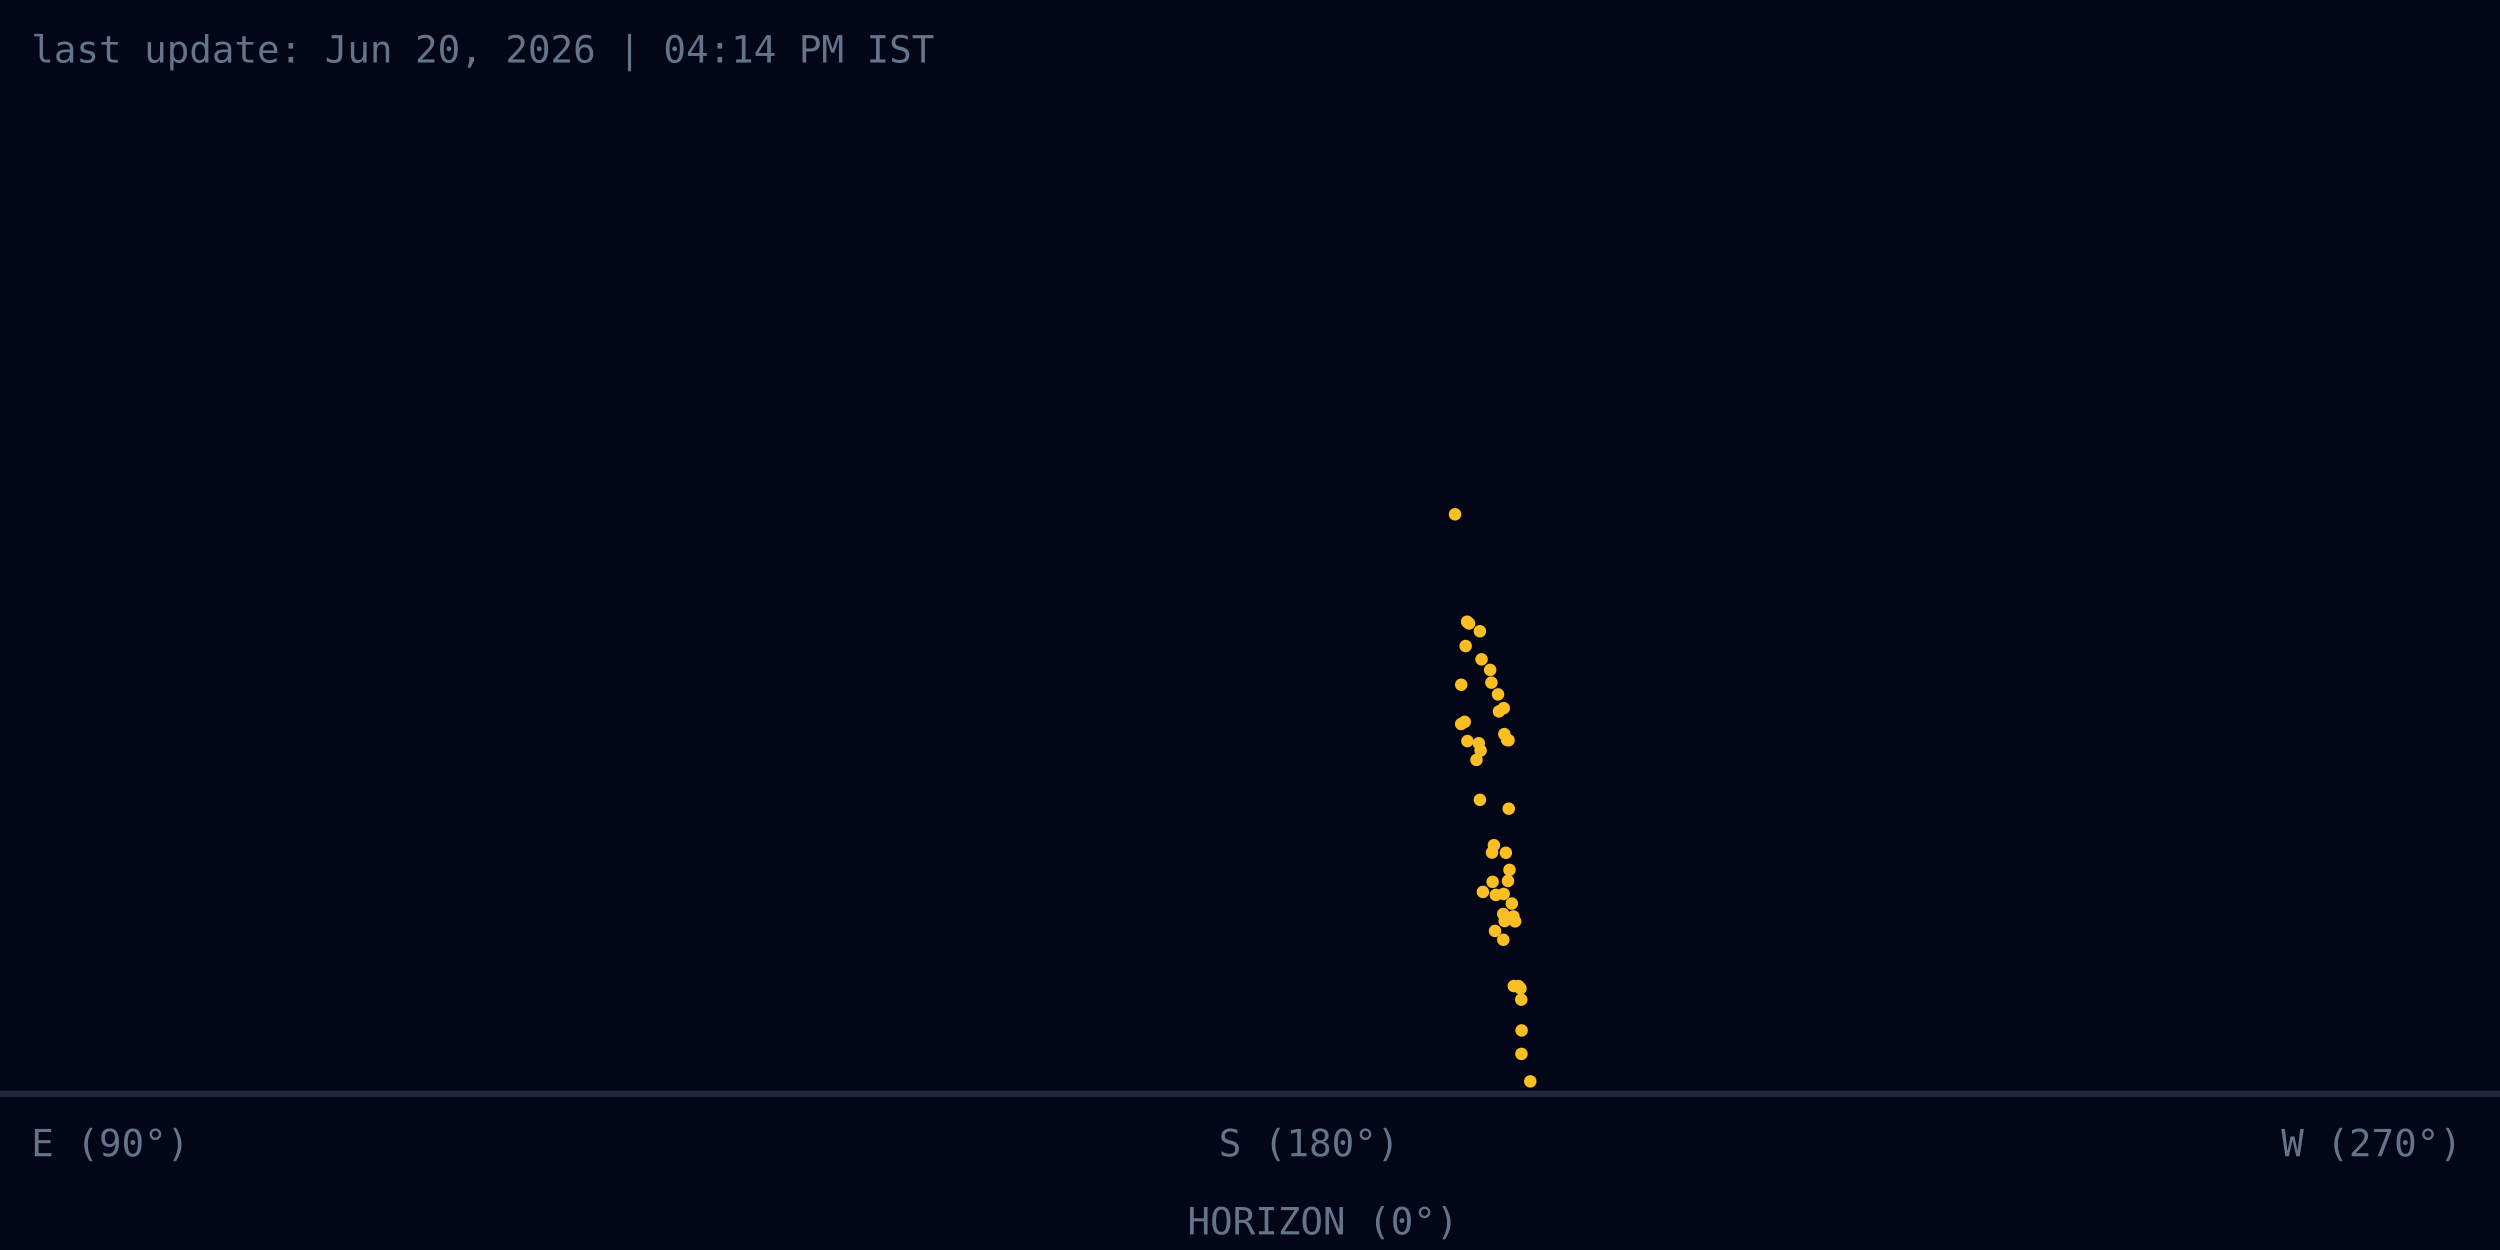
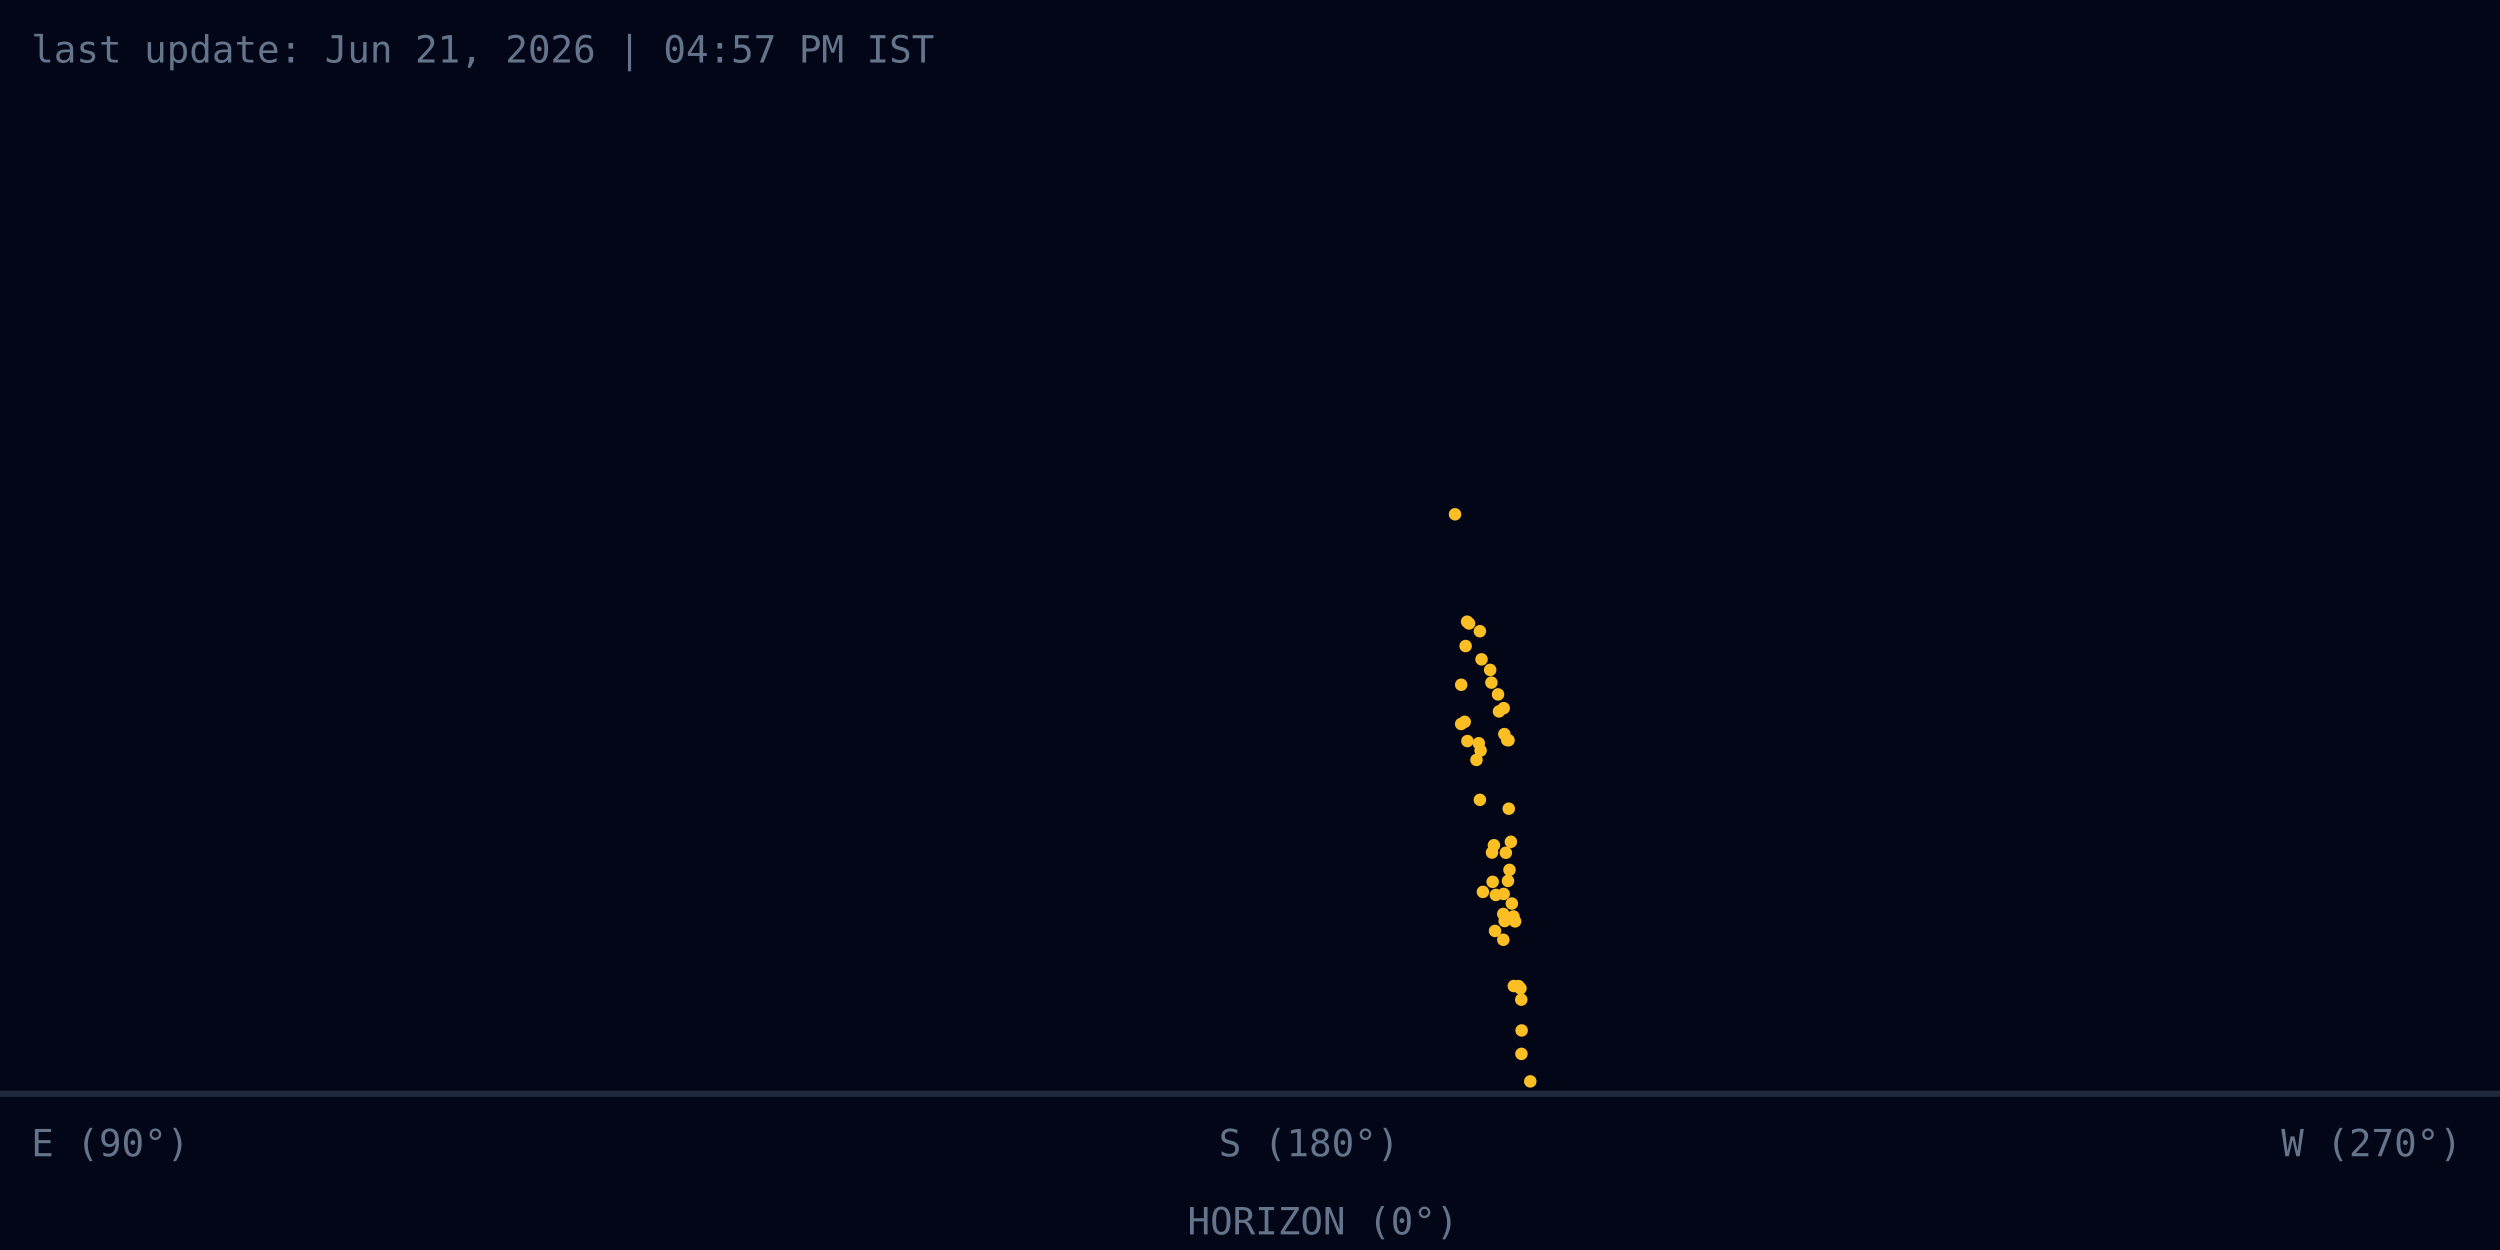
<svg xmlns="http://www.w3.org/2000/svg" width="800" height="400" viewBox="0 0 800 400">
  <rect width="800" height="400" fill="#020617" />
-   <text id="last-update" x="10" y="20" fill="#64748b" font-family="monospace">last update: Jun 20, 2026 | 04:14 PM IST</text>
+   <text id="last-update" x="10" y="20" fill="#64748b" font-family="monospace">last update: Jun 21, 2026 | 04:57 PM IST</text>
  <line x1="0" y1="350" x2="800" y2="350" stroke="#1e293b" stroke-width="2" />
  <text x="380" y="395" fill="#64748b" font-size="12" font-family="monospace">HORIZON (0°)</text>
  <text x="730" y="370" fill="#64748b" font-size="12" font-family="monospace">W (270°)</text>
  <text x="390" y="370" fill="#64748b" font-size="12" font-family="monospace">S (180°)</text>
  <text x="10" y="370" fill="#64748b" font-size="12" font-family="monospace">E (90°)</text>
  <g id="analemma-points">
    <circle cx=" 465.61" cy=" 164.57" r="2" fill="#fbbf24">
 </circle>
    <circle cx=" 467.57" cy=" 231.67" r="2" fill="#fbbf24">
 </circle>
    <circle cx=" 467.58" cy=" 219.12" r="2" fill="#fbbf24">
 </circle>
    <circle cx=" 468.71" cy=" 230.98" r="2" fill="#fbbf24">
 </circle>
    <circle cx=" 469.57" cy=" 237.14" r="2" fill="#fbbf24">
 </circle>
    <circle cx=" 469.00" cy=" 206.73" r="2" fill="#fbbf24">
 </circle>
    <circle cx=" 469.47" cy=" 198.94" r="2" fill="#fbbf24">
 </circle>
    <circle cx=" 470.10" cy=" 199.51" r="2" fill="#fbbf24">
 </circle>
    <circle cx=" 474.53" cy=" 285.41" r="2" fill="#fbbf24">
 </circle>
    <circle cx=" 472.47" cy=" 243.18" r="2" fill="#fbbf24">
 </circle>
    <circle cx=" 473.57" cy=" 255.95" r="2" fill="#fbbf24">
 </circle>
    <circle cx=" 473.22" cy=" 237.84" r="2" fill="#fbbf24">
 </circle>
    <circle cx=" 473.79" cy=" 240.17" r="2" fill="#fbbf24">
 </circle>
    <circle cx=" 473.56" cy=" 201.99" r="2" fill="#fbbf24">
 </circle>
    <circle cx=" 474.09" cy=" 210.99" r="2" fill="#fbbf24">
 </circle>
    <circle cx=" 478.41" cy=" 297.90" r="2" fill="#fbbf24">
 </circle>
    <circle cx=" 477.65" cy=" 282.19" r="2" fill="#fbbf24">
 </circle>
    <circle cx=" 477.44" cy=" 272.82" r="2" fill="#fbbf24">
 </circle>
    <circle cx=" 478.67" cy=" 286.38" r="2" fill="#fbbf24">
 </circle>
    <circle cx=" 478.05" cy=" 270.47" r="2" fill="#fbbf24">
 </circle>
    <circle cx=" 476.85" cy=" 214.37" r="2" fill="#fbbf24">
 </circle>
    <circle cx=" 477.25" cy=" 218.44" r="2" fill="#fbbf24">
 </circle>
    <circle cx=" 481.06" cy=" 300.72" r="2" fill="#fbbf24">
 </circle>
    <circle cx=" 481.04" cy=" 292.47" r="2" fill="#fbbf24">
 </circle>
    <circle cx=" 481.49" cy=" 294.73" r="2" fill="#fbbf24">
 </circle>
    <circle cx=" 481.17" cy=" 286.06" r="2" fill="#fbbf24">
 </circle>
    <circle cx=" 479.37" cy=" 222.21" r="2" fill="#fbbf24">
 </circle>
    <circle cx=" 479.67" cy=" 227.65" r="2" fill="#fbbf24">
 </circle>
    <circle cx=" 498.29" cy=" 411.31" r="2" fill="#fbbf24">
 </circle>
    <circle cx=" 498.34" cy=" 411.53" r="2" fill="#fbbf24">
 </circle>
    <circle cx=" 484.42" cy=" 315.53" r="2" fill="#fbbf24">
 </circle>
    <circle cx=" 486.86" cy=" 337.24" r="2" fill="#fbbf24">
 </circle>
    <circle cx=" 481.87" cy=" 272.88" r="2" fill="#fbbf24">
 </circle>
    <circle cx=" 482.55" cy=" 281.90" r="2" fill="#fbbf24">
 </circle>
    <circle cx=" 481.19" cy=" 226.61" r="2" fill="#fbbf24">
 </circle>
    <circle cx=" 481.39" cy=" 234.91" r="2" fill="#fbbf24">
 </circle>
    <circle cx=" 486.92" cy=" 329.74" r="2" fill="#fbbf24">
 </circle>
    <circle cx=" 483.03" cy=" 278.36" r="2" fill="#fbbf24">
 </circle>
    <circle cx=" 483.79" cy=" 289.14" r="2" fill="#fbbf24">
 </circle>
    <circle cx=" 485.93" cy=" 315.55" r="2" fill="#fbbf24">
 </circle>
    <circle cx=" 484.30" cy=" 293.26" r="2" fill="#fbbf24">
 </circle>
    <circle cx=" 482.30" cy=" 236.80" r="2" fill="#fbbf24">
 </circle>
    <circle cx=" 482.80" cy=" 258.78" r="2" fill="#fbbf24">
 </circle>
    <circle cx=" 501.22" cy=" 413.90" r="2" fill="#fbbf24">
 </circle>
    <circle cx=" 489.69" cy=" 346.04" r="2" fill="#fbbf24">
 </circle>
    <circle cx=" 486.81" cy=" 319.89" r="2" fill="#fbbf24">
 </circle>
    <circle cx=" 484.83" cy=" 294.84" r="2" fill="#fbbf24">
 </circle>
    <circle cx=" 486.55" cy=" 316.29" r="2" fill="#fbbf24">
 </circle>
    <circle cx=" 482.73" cy=" 236.88" r="2" fill="#fbbf24">
 </circle>
+     <circle cx=" 483.48" cy=" 269.37" r="2" fill="#fbbf24">
+  </circle>
  </g>
</svg>
